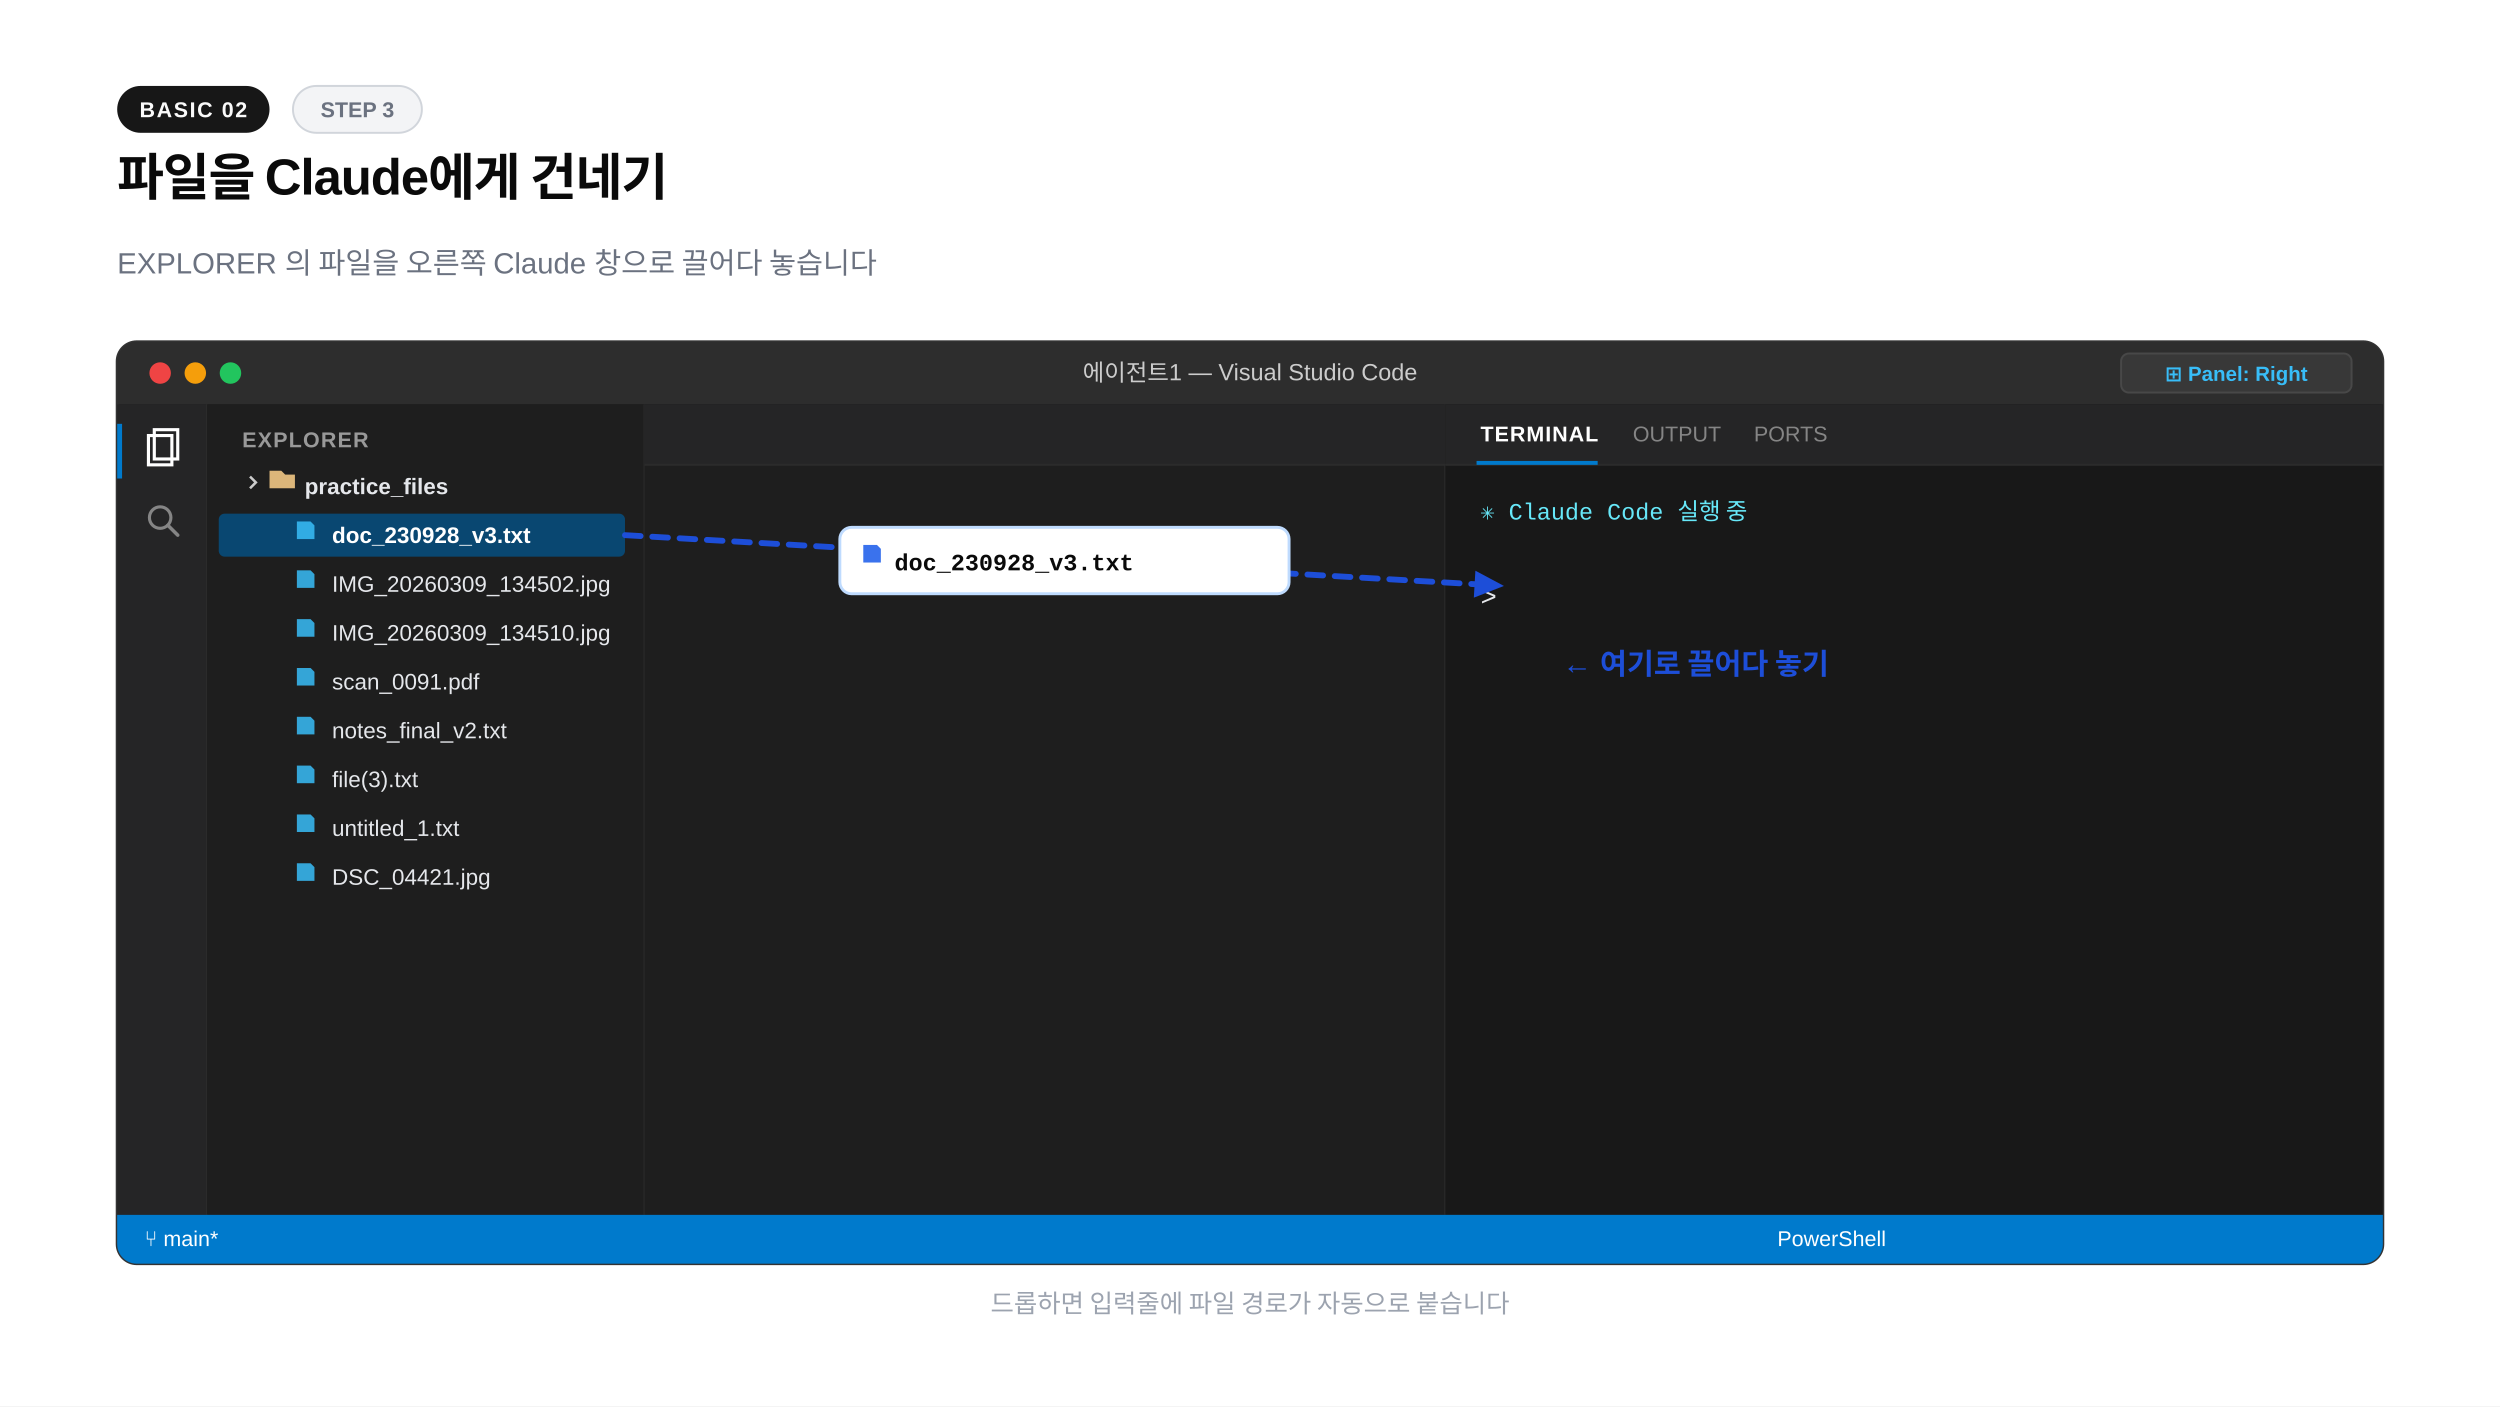
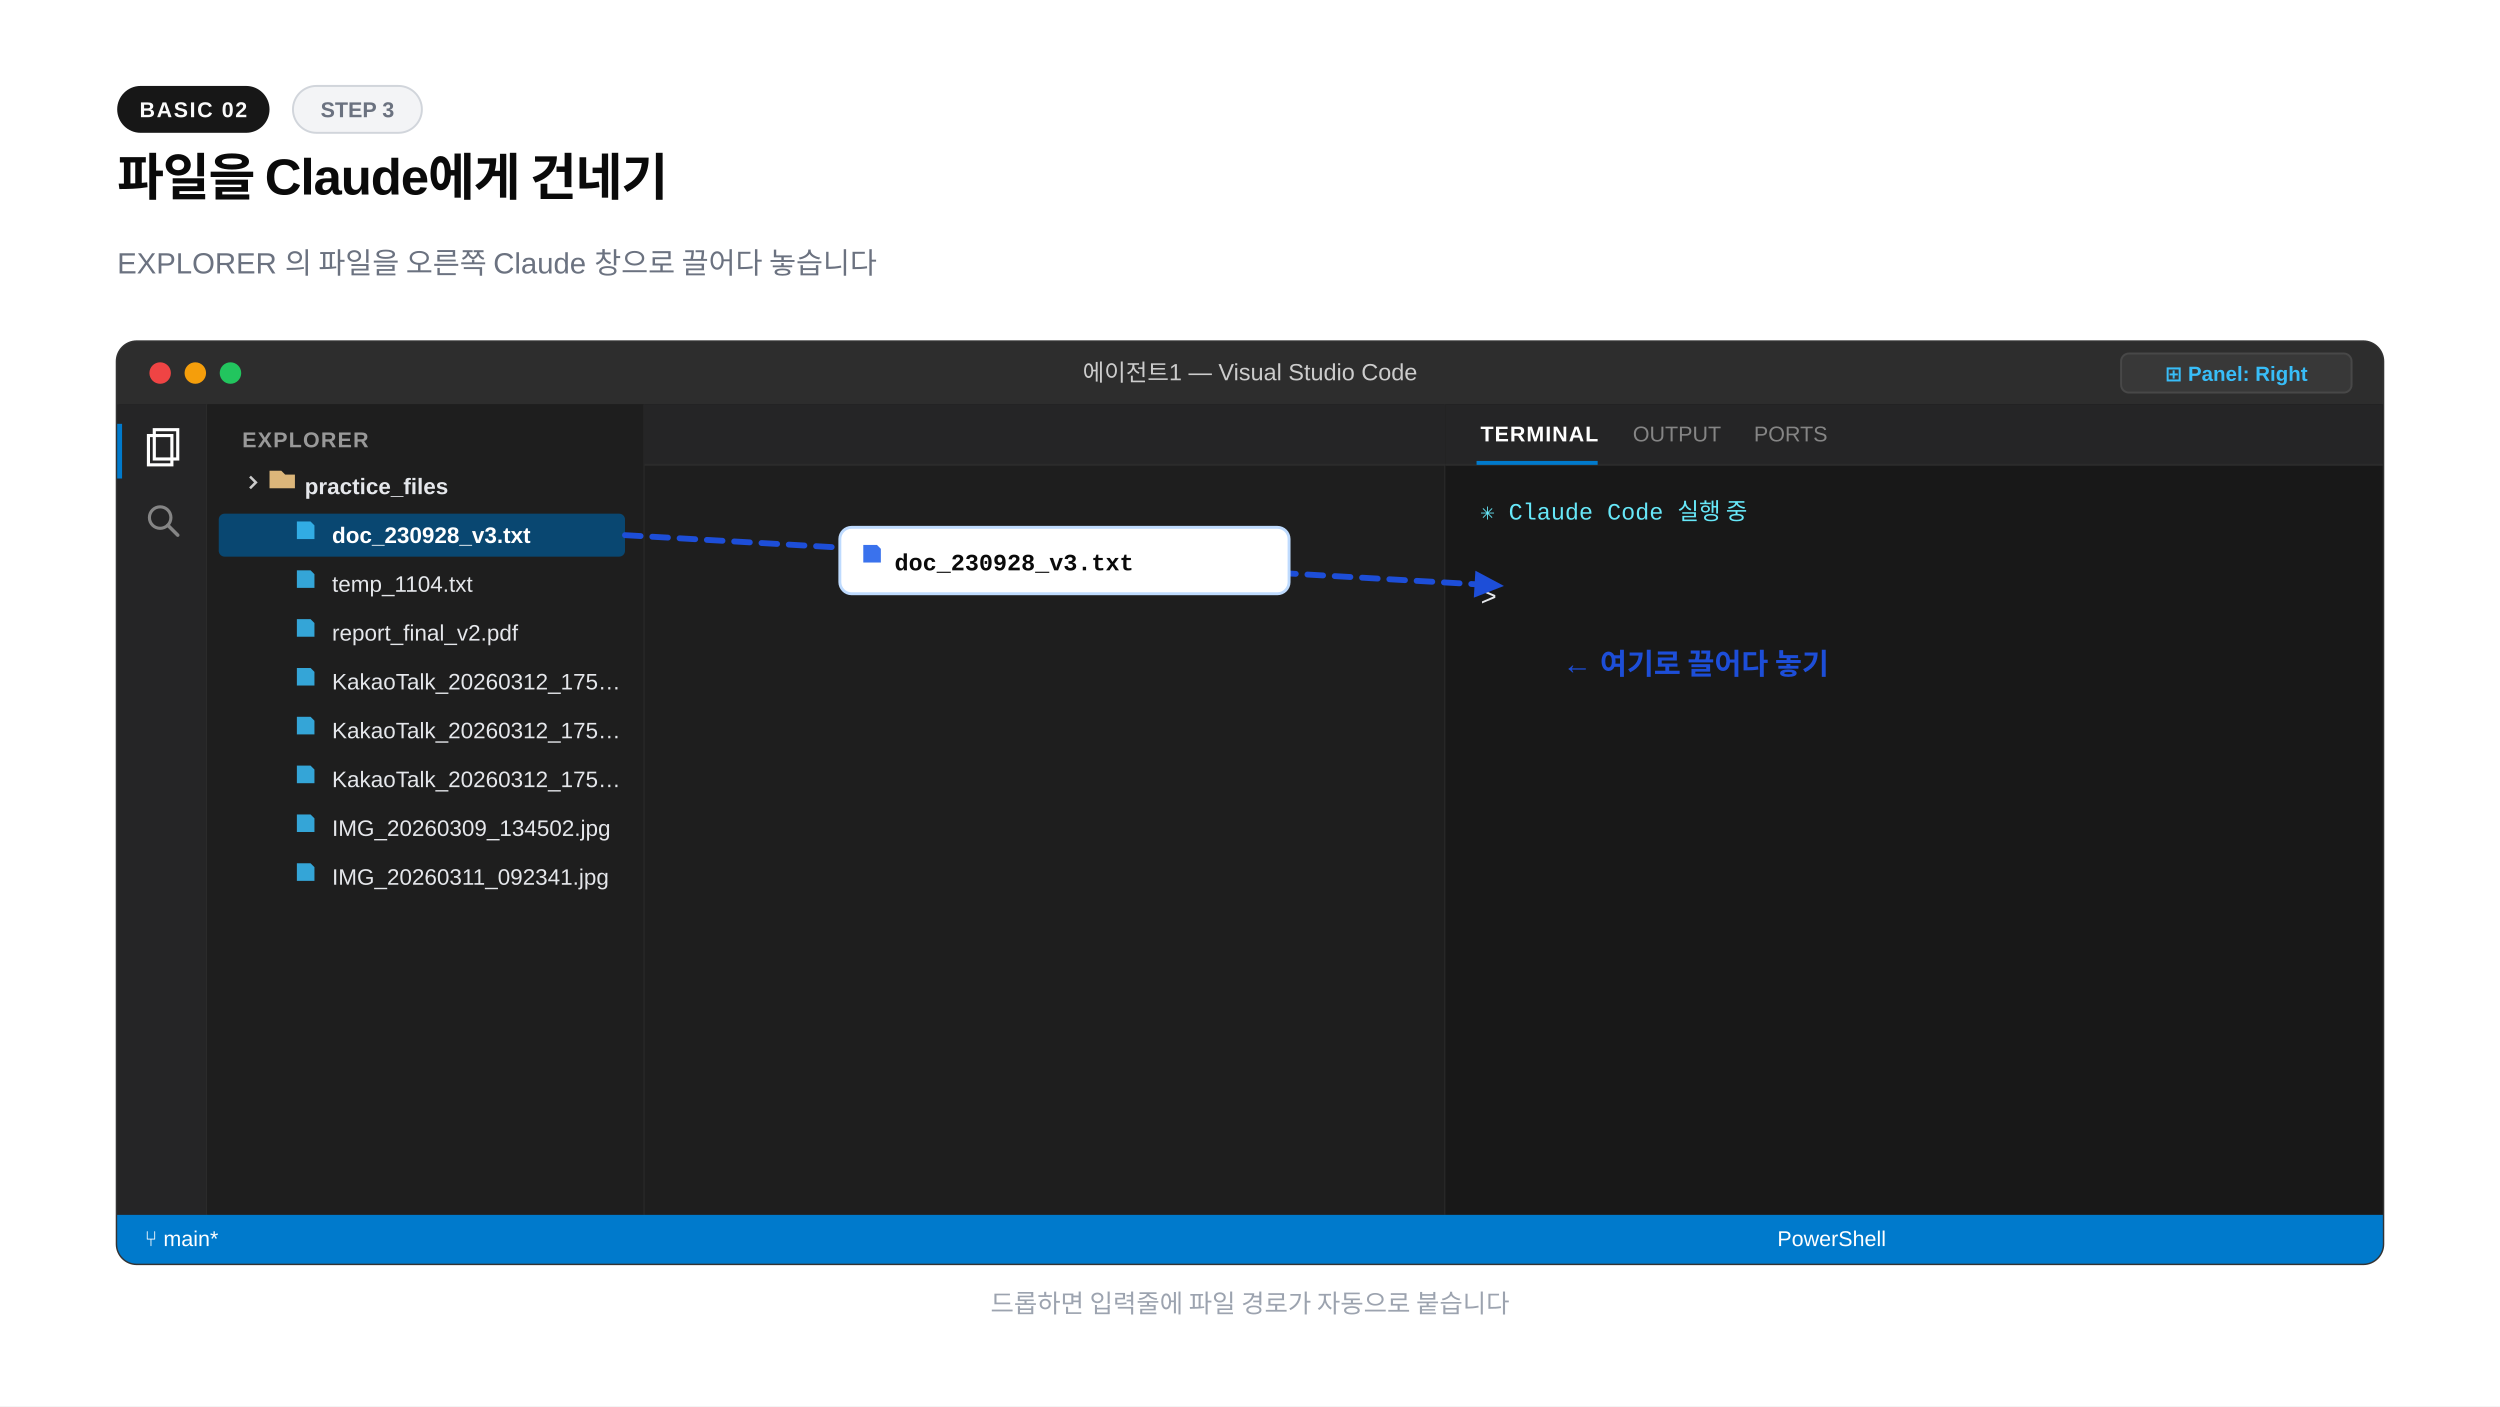
<svg xmlns="http://www.w3.org/2000/svg" width="1280" height="720" viewBox="0 0 1280 720">
  <rect x="0" y="0" width="1280" height="720" fill="#ffffff" />
  <rect x="60" y="44" width="78" height="24" rx="12" fill="#171717" />
  <text x="99" y="60" text-anchor="middle" font-family="-apple-system,BlinkMacSystemFont,'Segoe UI',Arial,sans-serif" font-size="11" font-weight="600" fill="#fafafa" letter-spacing="0.8">BASIC 02</text>
  <rect x="150" y="44" width="66" height="24" rx="12" fill="#f3f4f6" stroke="#d1d5db" stroke-width="1" />
  <text x="183" y="60" text-anchor="middle" font-family="-apple-system,BlinkMacSystemFont,'Segoe UI',Arial,sans-serif" font-size="11" font-weight="600" fill="#6b7280">STEP 3</text>
  <text x="60" y="100" font-family="-apple-system,BlinkMacSystemFont,'Segoe UI',Arial,sans-serif" font-size="26" font-weight="800" fill="#0a0a0a" letter-spacing="-0.02em">파일을 Claude에게 건네기</text>
  <text x="60" y="140" font-family="-apple-system,BlinkMacSystemFont,'Segoe UI',Arial,sans-serif" font-size="15" font-weight="400" fill="#6b7280">EXPLORER 의 파일을 오른쪽 Claude 창으로 끌어다 놓습니다</text>
  <rect x="60" y="175" width="1160" height="472" rx="10" fill="#1e1e1e" stroke="#333333" stroke-width="1.5" />
  <path d="M60 185a10 10 0 0 1 10-10h1140a10 10 0 0 1 10 10v22H60z" fill="#2d2d2d" />
  <circle cx="82" cy="191" r="5.5" fill="#ef4444" />
  <circle cx="100" cy="191" r="5.5" fill="#f59e0b" />
  <circle cx="118" cy="191" r="5.5" fill="#22c55e" />
  <text x="640" y="195" text-anchor="middle" font-family="-apple-system,BlinkMacSystemFont,'Segoe UI',Arial,sans-serif" font-size="12" font-weight="500" fill="#cccccc">에이전트1 — Visual Studio Code</text>
  <rect x="1086" y="181" width="118" height="20" rx="4" fill="#383838" stroke="#484848" stroke-width="1" />
  <text x="1145" y="195" text-anchor="middle" font-family="-apple-system,BlinkMacSystemFont,'Segoe UI',Arial,sans-serif" font-size="10.5" font-weight="600" fill="#38bdf8">⊞ Panel: Right</text>
  <rect x="60" y="207" width="46" height="415" fill="#252526" />
  <line x1="106" y1="207" x2="106" y2="622" stroke="#2b2b2b" stroke-width="1" />
  <rect x="60" y="217" width="2.5" height="28" fill="#007acc" />
  <path d="M76 223h12v15H76z" fill="none" stroke="#ffffff" stroke-width="1.6" />
  <path d="M79 220h12v15H79z" fill="none" stroke="#ffffff" stroke-width="1.6" />
  <circle cx="82" cy="265" r="5.5" fill="none" stroke="#858585" stroke-width="1.6" />
  <line x1="86" y1="269" x2="91" y2="274" stroke="#858585" stroke-width="1.8" stroke-linecap="round" />
  <rect x="106" y="207" width="224" height="415" fill="#1e1e1e" />
  <line x1="330" y1="207" x2="330" y2="622" stroke="#2b2b2b" stroke-width="1" />
  <text x="124" y="229" font-family="-apple-system,BlinkMacSystemFont,'Segoe UI',Arial,sans-serif" font-size="11" font-weight="700" fill="#999999" letter-spacing="0.6">EXPLORER</text>
  <path d="M128 244l3 3-3 3" fill="none" stroke="#cccccc" stroke-width="1.3" />
  <path d="M138 241h6l2 2h5v7h-13z" fill="#dcb67a" />
  <text x="156" y="253" font-family="-apple-system,BlinkMacSystemFont,'Segoe UI',Arial,sans-serif" font-size="11.5" font-weight="700" fill="#e5e7eb">practice_files</text>
  <rect x="112" y="263" width="208" height="22" rx="3" fill="#094771" />
  <path d="M152 267h7l2 2v7h-9z" fill="#38bdf8" opacity="0.85" />
  <text x="170" y="278" font-family="-apple-system,BlinkMacSystemFont,'Segoe UI',Arial,sans-serif" font-size="11.5" font-weight="700" fill="#ffffff">doc_230928_v3.txt</text>
  <path d="M152 292h7l2 2v7h-9z" fill="#38bdf8" opacity="0.85" />
-   <text x="170" y="303" font-family="-apple-system,BlinkMacSystemFont,'Segoe UI',Arial,sans-serif" font-size="11.5" font-weight="400" fill="#e5e7eb">IMG_20260309_134502.jpg</text>
+   <text x="170" y="303" font-family="-apple-system,BlinkMacSystemFont,'Segoe UI',Arial,sans-serif" font-size="11.5" font-weight="400" fill="#e5e7eb">temp_1104.txt</text>
  <path d="M152 317h7l2 2v7h-9z" fill="#38bdf8" opacity="0.85" />
-   <text x="170" y="328" font-family="-apple-system,BlinkMacSystemFont,'Segoe UI',Arial,sans-serif" font-size="11.5" font-weight="400" fill="#e5e7eb">IMG_20260309_134510.jpg</text>
+   <text x="170" y="328" font-family="-apple-system,BlinkMacSystemFont,'Segoe UI',Arial,sans-serif" font-size="11.5" font-weight="400" fill="#e5e7eb">report_final_v2.pdf</text>
  <path d="M152 342h7l2 2v7h-9z" fill="#38bdf8" opacity="0.85" />
-   <text x="170" y="353" font-family="-apple-system,BlinkMacSystemFont,'Segoe UI',Arial,sans-serif" font-size="11.5" font-weight="400" fill="#e5e7eb">scan_0091.pdf</text>
+   <text x="170" y="353" font-family="-apple-system,BlinkMacSystemFont,'Segoe UI',Arial,sans-serif" font-size="11.5" font-weight="400" fill="#e5e7eb">KakaoTalk_20260312_175…</text>
  <path d="M152 367h7l2 2v7h-9z" fill="#38bdf8" opacity="0.85" />
-   <text x="170" y="378" font-family="-apple-system,BlinkMacSystemFont,'Segoe UI',Arial,sans-serif" font-size="11.5" font-weight="400" fill="#e5e7eb">notes_final_v2.txt</text>
+   <text x="170" y="378" font-family="-apple-system,BlinkMacSystemFont,'Segoe UI',Arial,sans-serif" font-size="11.5" font-weight="400" fill="#e5e7eb">KakaoTalk_20260312_175…</text>
  <path d="M152 392h7l2 2v7h-9z" fill="#38bdf8" opacity="0.85" />
-   <text x="170" y="403" font-family="-apple-system,BlinkMacSystemFont,'Segoe UI',Arial,sans-serif" font-size="11.5" font-weight="400" fill="#e5e7eb">file(3).txt</text>
+   <text x="170" y="403" font-family="-apple-system,BlinkMacSystemFont,'Segoe UI',Arial,sans-serif" font-size="11.5" font-weight="400" fill="#e5e7eb">KakaoTalk_20260312_175…</text>
  <path d="M152 417h7l2 2v7h-9z" fill="#38bdf8" opacity="0.85" />
-   <text x="170" y="428" font-family="-apple-system,BlinkMacSystemFont,'Segoe UI',Arial,sans-serif" font-size="11.5" font-weight="400" fill="#e5e7eb">untitled_1.txt</text>
+   <text x="170" y="428" font-family="-apple-system,BlinkMacSystemFont,'Segoe UI',Arial,sans-serif" font-size="11.5" font-weight="400" fill="#e5e7eb">IMG_20260309_134502.jpg</text>
  <path d="M152 442h7l2 2v7h-9z" fill="#38bdf8" opacity="0.85" />
-   <text x="170" y="453" font-family="-apple-system,BlinkMacSystemFont,'Segoe UI',Arial,sans-serif" font-size="11.5" font-weight="400" fill="#e5e7eb">DSC_04421.jpg</text>
+   <text x="170" y="453" font-family="-apple-system,BlinkMacSystemFont,'Segoe UI',Arial,sans-serif" font-size="11.5" font-weight="400" fill="#e5e7eb">IMG_20260311_092341.jpg</text>
  <rect x="330" y="207" width="410" height="415" fill="#1e1e1e" />
  <line x1="740" y1="207" x2="740" y2="622" stroke="#2b2b2b" stroke-width="1" />
  <rect x="330" y="207" width="410" height="31" fill="#252526" />
  <line x1="330" y1="238" x2="740" y2="238" stroke="#2b2b2b" stroke-width="1" />
  <rect x="740" y="207" width="480" height="415" fill="#181818" />
  <rect x="740" y="207" width="480" height="31" fill="#252526" />
  <line x1="740" y1="238" x2="1220" y2="238" stroke="#2b2b2b" stroke-width="1" />
  <text x="758" y="226" font-family="-apple-system,BlinkMacSystemFont,'Segoe UI',Arial,sans-serif" font-size="11" font-weight="700" fill="#ffffff" letter-spacing="0.5">TERMINAL</text>
  <rect x="756" y="236" width="62" height="2" fill="#007acc" />
  <text x="836" y="226" font-family="-apple-system,BlinkMacSystemFont,'Segoe UI',Arial,sans-serif" font-size="11" font-weight="400" fill="#858585">OUTPUT</text>
  <text x="898" y="226" font-family="-apple-system,BlinkMacSystemFont,'Segoe UI',Arial,sans-serif" font-size="11" font-weight="400" fill="#858585">PORTS</text>
  <text x="758" y="266" font-family="'Courier New',Courier,monospace" font-size="12" font-weight="400" fill="#67e8f9">✳ Claude Code 실행 중</text>
  <text x="758" y="288" font-family="'Courier New',Courier,monospace" font-size="12" font-weight="400" fill="#e5e7eb" />
  <text x="758" y="310" font-family="'Courier New',Courier,monospace" font-size="14" font-weight="400" fill="#e5e7eb">&gt; </text>
  <path d="M60 622h1160v15a10 10 0 0 1-10 10H70a10 10 0 0 1-10-10z" fill="#007acc" />
  <text x="74" y="638" font-family="-apple-system,BlinkMacSystemFont,'Segoe UI',Arial,sans-serif" font-size="11" font-weight="500" fill="#ffffff">⑂ main*</text>
  <text x="910" y="638" font-family="-apple-system,BlinkMacSystemFont,'Segoe UI',Arial,sans-serif" font-size="11" font-weight="400" fill="#ffffff">PowerShell</text>
  <line x1="320.0" y1="274.0" x2="755.0" y2="299.1" stroke="#1d4ed8" stroke-width="3" stroke-linecap="round" stroke-dasharray="8 6" />
  <path d="M754.6 306.0L770.0 300.0L755.4 292.2Z" fill="#1d4ed8" />
  <rect x="430.0" y="270.0" width="230" height="34" rx="6" fill="#ffffff" stroke="#bfdbfe" stroke-width="1.5" />
  <path d="M442 279h7l2 2v7h-9z" fill="#2563eb" opacity="0.9" />
  <text x="458.0" y="292.0" font-family="'Courier New',Courier,monospace" font-size="12" font-weight="600" fill="#0a0a0a">doc_230928_v3.txt</text>
  <text x="800" y="345" font-family="-apple-system,BlinkMacSystemFont,'Segoe UI',Arial,sans-serif" font-size="15" font-weight="700" fill="#1d4ed8">← 여기로 끌어다 놓기</text>
  <text x="640" y="672" text-anchor="middle" font-family="-apple-system,BlinkMacSystemFont,'Segoe UI',Arial,sans-serif" font-size="13" font-weight="400" fill="#9ca3af">드롭하면 입력줄에 파일 경로가 자동으로 붙습니다</text>
</svg>
